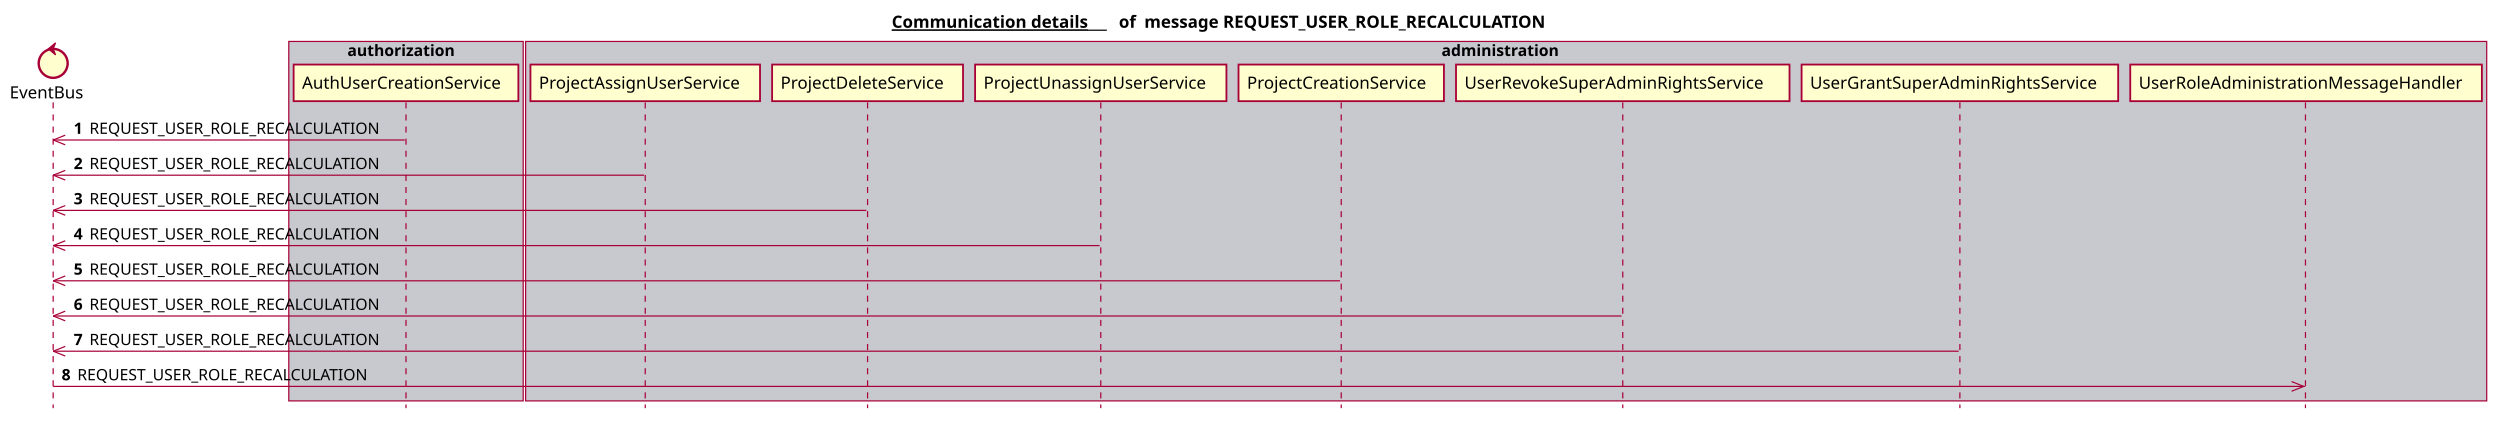
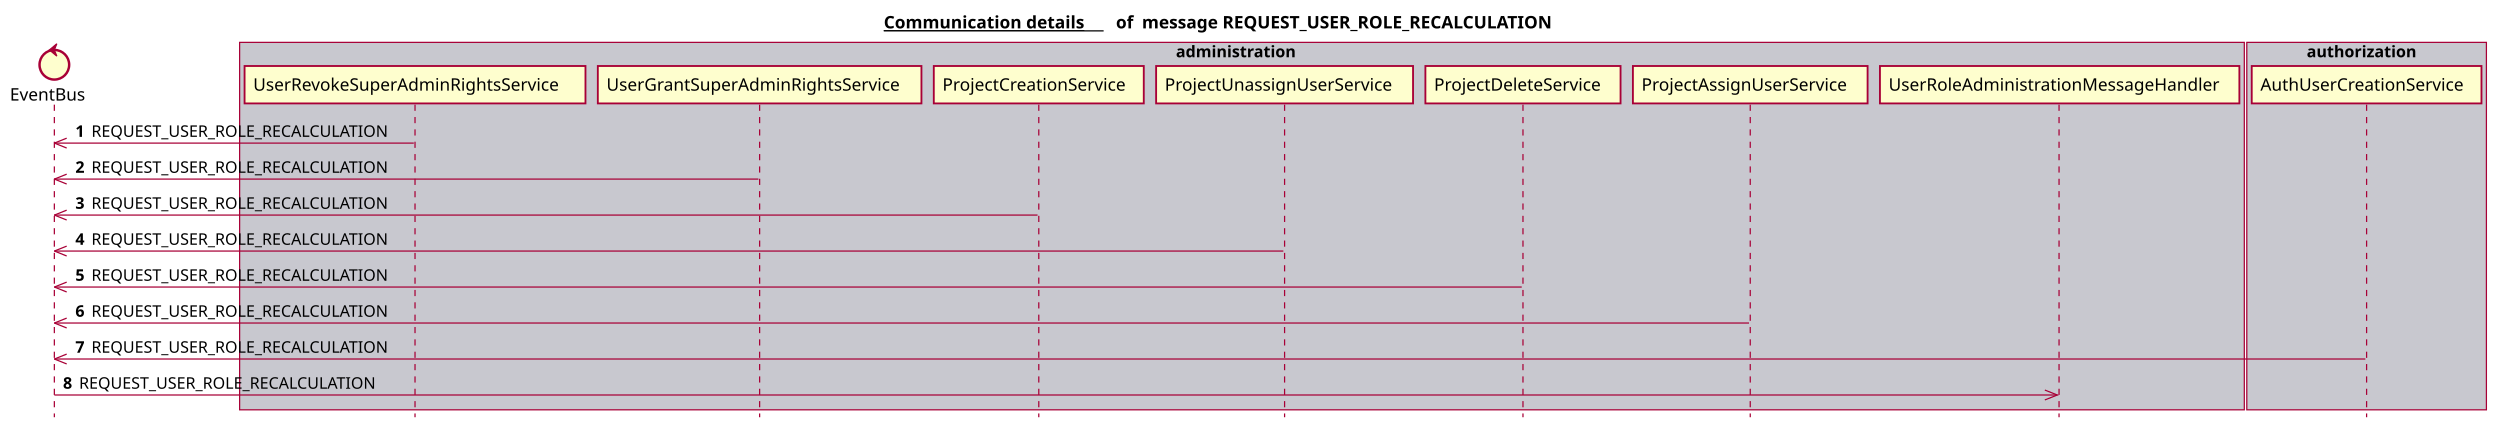
- <svg xmlns="http://www.w3.org/2000/svg" contentScriptType="application/ecmascript" contentStyleType="text/css" height="349px" preserveAspectRatio="none" style="width:2069px;height:349px;" version="1.1" viewBox="0 0 2069 349" width="2069px" zoomAndPan="magnify">
+ <svg xmlns="http://www.w3.org/2000/svg" contentScriptType="application/ecmascript" contentStyleType="text/css" height="349px" preserveAspectRatio="none" style="width:2024px;height:349px;" version="1.1" viewBox="0 0 2024 349" width="2024px" zoomAndPan="magnify">
  <defs />
  <g>
-     <text fill="#000000" font-family="sans-serif" font-size="14" font-weight="bold" lengthAdjust="spacingAndGlyphs" text-decoration="underline" textLength="178" x="738" y="22.995">Communication details</text>
-     <line style="stroke: #000000; stroke-width: 1.0;" x1="738" x2="916" y1="24.995" y2="24.995" />
-     <text fill="#000000" font-family="sans-serif" font-size="14" font-weight="bold" lengthAdjust="spacingAndGlyphs" textLength="16" x="926" y="22.995">of</text>
-     <text fill="#000000" font-family="sans-serif" font-size="14" font-weight="bold" lengthAdjust="spacingAndGlyphs" textLength="377" x="947" y="22.995">message REQUEST_USER_ROLE_RECALCULATION</text>
-     <rect fill="#C8C8CF" height="297.492" style="stroke: #A80036; stroke-width: 1.0;" width="194" x="239" y="34.297" />
-     <text fill="#000000" font-family="sans-serif" font-size="13" font-weight="bold" lengthAdjust="spacingAndGlyphs" textLength="97" x="287.5" y="46.364">authorization</text>
-     <rect fill="#C8C8CF" height="297.492" style="stroke: #A80036; stroke-width: 1.0;" width="1623" x="435" y="34.297" />
-     <text fill="#000000" font-family="sans-serif" font-size="13" font-weight="bold" lengthAdjust="spacingAndGlyphs" textLength="107" x="1193" y="46.364">administration</text>
+     <text fill="#000000" font-family="sans-serif" font-size="14" font-weight="bold" lengthAdjust="spacingAndGlyphs" text-decoration="underline" textLength="178" x="715.5" y="22.995">Communication details</text>
+     <line style="stroke: #000000; stroke-width: 1.0;" x1="715.5" x2="893.5" y1="24.995" y2="24.995" />
+     <text fill="#000000" font-family="sans-serif" font-size="14" font-weight="bold" lengthAdjust="spacingAndGlyphs" textLength="16" x="903.5" y="22.995">of</text>
+     <text fill="#000000" font-family="sans-serif" font-size="14" font-weight="bold" lengthAdjust="spacingAndGlyphs" textLength="377" x="924.5" y="22.995">message REQUEST_USER_ROLE_RECALCULATION</text>
+     <rect fill="#C8C8CF" height="297.492" style="stroke: #A80036; stroke-width: 1.0;" width="1623" x="194" y="34.297" />
+     <text fill="#000000" font-family="sans-serif" font-size="13" font-weight="bold" lengthAdjust="spacingAndGlyphs" textLength="107" x="952" y="46.364">administration</text>
+     <rect fill="#C8C8CF" height="297.492" style="stroke: #A80036; stroke-width: 1.0;" width="194" x="1819" y="34.297" />
+     <text fill="#000000" font-family="sans-serif" font-size="13" font-weight="bold" lengthAdjust="spacingAndGlyphs" textLength="97" x="1867.5" y="46.364">authorization</text>
    <line style="stroke: #A80036; stroke-width: 1.0; stroke-dasharray: 5.0,5.0;" x1="44" x2="44" y1="84.727" y2="337.789" />
    <line style="stroke: #A80036; stroke-width: 1.0; stroke-dasharray: 5.0,5.0;" x1="336" x2="336" y1="84.727" y2="337.789" />
-     <line style="stroke: #A80036; stroke-width: 1.0; stroke-dasharray: 5.0,5.0;" x1="534" x2="534" y1="84.727" y2="337.789" />
-     <line style="stroke: #A80036; stroke-width: 1.0; stroke-dasharray: 5.0,5.0;" x1="718" x2="718" y1="84.727" y2="337.789" />
-     <line style="stroke: #A80036; stroke-width: 1.0; stroke-dasharray: 5.0,5.0;" x1="911" x2="911" y1="84.727" y2="337.789" />
-     <line style="stroke: #A80036; stroke-width: 1.0; stroke-dasharray: 5.0,5.0;" x1="1110" x2="1110" y1="84.727" y2="337.789" />
-     <line style="stroke: #A80036; stroke-width: 1.0; stroke-dasharray: 5.0,5.0;" x1="1343" x2="1343" y1="84.727" y2="337.789" />
-     <line style="stroke: #A80036; stroke-width: 1.0; stroke-dasharray: 5.0,5.0;" x1="1622" x2="1622" y1="84.727" y2="337.789" />
-     <line style="stroke: #A80036; stroke-width: 1.0; stroke-dasharray: 5.0,5.0;" x1="1908" x2="1908" y1="84.727" y2="337.789" />
+     <line style="stroke: #A80036; stroke-width: 1.0; stroke-dasharray: 5.0,5.0;" x1="615" x2="615" y1="84.727" y2="337.789" />
+     <line style="stroke: #A80036; stroke-width: 1.0; stroke-dasharray: 5.0,5.0;" x1="841" x2="841" y1="84.727" y2="337.789" />
+     <line style="stroke: #A80036; stroke-width: 1.0; stroke-dasharray: 5.0,5.0;" x1="1040" x2="1040" y1="84.727" y2="337.789" />
+     <line style="stroke: #A80036; stroke-width: 1.0; stroke-dasharray: 5.0,5.0;" x1="1233" x2="1233" y1="84.727" y2="337.789" />
+     <line style="stroke: #A80036; stroke-width: 1.0; stroke-dasharray: 5.0,5.0;" x1="1417" x2="1417" y1="84.727" y2="337.789" />
+     <line style="stroke: #A80036; stroke-width: 1.0; stroke-dasharray: 5.0,5.0;" x1="1667" x2="1667" y1="84.727" y2="337.789" />
+     <line style="stroke: #A80036; stroke-width: 1.0; stroke-dasharray: 5.0,5.0;" x1="1916" x2="1916" y1="84.727" y2="337.789" />
    <text fill="#000000" font-family="sans-serif" font-size="14" lengthAdjust="spacingAndGlyphs" textLength="66" x="8" y="81.425">EventBus</text>
    <ellipse cx="44" cy="52.43" fill="#FEFECE" rx="12" ry="12" style="stroke: #A80036; stroke-width: 2.0;" />
    <polygon fill="#A80036" points="40,40.43,46,35.43,44,40.43,46,45.43,40,40.43" style="stroke: #A80036; stroke-width: 1.0;" />
-     <rect fill="#FEFECE" height="30.297" style="stroke: #A80036; stroke-width: 1.5;" width="186" x="243" y="53.43" />
-     <text fill="#000000" font-family="sans-serif" font-size="14" lengthAdjust="spacingAndGlyphs" textLength="172" x="250" y="73.425">AuthUserCreationService</text>
-     <rect fill="#FEFECE" height="30.297" style="stroke: #A80036; stroke-width: 1.5;" width="190" x="439" y="53.43" />
-     <text fill="#000000" font-family="sans-serif" font-size="14" lengthAdjust="spacingAndGlyphs" textLength="176" x="446" y="73.425">ProjectAssignUserService</text>
-     <rect fill="#FEFECE" height="30.297" style="stroke: #A80036; stroke-width: 1.5;" width="158" x="639" y="53.43" />
-     <text fill="#000000" font-family="sans-serif" font-size="14" lengthAdjust="spacingAndGlyphs" textLength="144" x="646" y="73.425">ProjectDeleteService</text>
-     <rect fill="#FEFECE" height="30.297" style="stroke: #A80036; stroke-width: 1.5;" width="208" x="807" y="53.43" />
-     <text fill="#000000" font-family="sans-serif" font-size="14" lengthAdjust="spacingAndGlyphs" textLength="194" x="814" y="73.425">ProjectUnassignUserService</text>
-     <rect fill="#FEFECE" height="30.297" style="stroke: #A80036; stroke-width: 1.5;" width="170" x="1025" y="53.43" />
-     <text fill="#000000" font-family="sans-serif" font-size="14" lengthAdjust="spacingAndGlyphs" textLength="156" x="1032" y="73.425">ProjectCreationService</text>
-     <rect fill="#FEFECE" height="30.297" style="stroke: #A80036; stroke-width: 1.5;" width="276" x="1205" y="53.43" />
-     <text fill="#000000" font-family="sans-serif" font-size="14" lengthAdjust="spacingAndGlyphs" textLength="262" x="1212" y="73.425">UserRevokeSuperAdminRightsService</text>
-     <rect fill="#FEFECE" height="30.297" style="stroke: #A80036; stroke-width: 1.5;" width="262" x="1491" y="53.43" />
-     <text fill="#000000" font-family="sans-serif" font-size="14" lengthAdjust="spacingAndGlyphs" textLength="248" x="1498" y="73.425">UserGrantSuperAdminRightsService</text>
-     <rect fill="#FEFECE" height="30.297" style="stroke: #A80036; stroke-width: 1.5;" width="291" x="1763" y="53.43" />
-     <text fill="#000000" font-family="sans-serif" font-size="14" lengthAdjust="spacingAndGlyphs" textLength="277" x="1770" y="73.425">UserRoleAdministrationMessageHandler</text>
+     <rect fill="#FEFECE" height="30.297" style="stroke: #A80036; stroke-width: 1.5;" width="276" x="198" y="53.43" />
+     <text fill="#000000" font-family="sans-serif" font-size="14" lengthAdjust="spacingAndGlyphs" textLength="262" x="205" y="73.425">UserRevokeSuperAdminRightsService</text>
+     <rect fill="#FEFECE" height="30.297" style="stroke: #A80036; stroke-width: 1.5;" width="262" x="484" y="53.43" />
+     <text fill="#000000" font-family="sans-serif" font-size="14" lengthAdjust="spacingAndGlyphs" textLength="248" x="491" y="73.425">UserGrantSuperAdminRightsService</text>
+     <rect fill="#FEFECE" height="30.297" style="stroke: #A80036; stroke-width: 1.5;" width="170" x="756" y="53.43" />
+     <text fill="#000000" font-family="sans-serif" font-size="14" lengthAdjust="spacingAndGlyphs" textLength="156" x="763" y="73.425">ProjectCreationService</text>
+     <rect fill="#FEFECE" height="30.297" style="stroke: #A80036; stroke-width: 1.5;" width="208" x="936" y="53.43" />
+     <text fill="#000000" font-family="sans-serif" font-size="14" lengthAdjust="spacingAndGlyphs" textLength="194" x="943" y="73.425">ProjectUnassignUserService</text>
+     <rect fill="#FEFECE" height="30.297" style="stroke: #A80036; stroke-width: 1.5;" width="158" x="1154" y="53.43" />
+     <text fill="#000000" font-family="sans-serif" font-size="14" lengthAdjust="spacingAndGlyphs" textLength="144" x="1161" y="73.425">ProjectDeleteService</text>
+     <rect fill="#FEFECE" height="30.297" style="stroke: #A80036; stroke-width: 1.5;" width="190" x="1322" y="53.43" />
+     <text fill="#000000" font-family="sans-serif" font-size="14" lengthAdjust="spacingAndGlyphs" textLength="176" x="1329" y="73.425">ProjectAssignUserService</text>
+     <rect fill="#FEFECE" height="30.297" style="stroke: #A80036; stroke-width: 1.5;" width="291" x="1522" y="53.43" />
+     <text fill="#000000" font-family="sans-serif" font-size="14" lengthAdjust="spacingAndGlyphs" textLength="277" x="1529" y="73.425">UserRoleAdministrationMessageHandler</text>
+     <rect fill="#FEFECE" height="30.297" style="stroke: #A80036; stroke-width: 1.5;" width="186" x="1823" y="53.43" />
+     <text fill="#000000" font-family="sans-serif" font-size="14" lengthAdjust="spacingAndGlyphs" textLength="172" x="1830" y="73.425">AuthUserCreationService</text>
    <line style="stroke: #A80036; stroke-width: 1.0;" x1="44" x2="54" y1="115.859" y2="111.859" />
    <line style="stroke: #A80036; stroke-width: 1.0;" x1="44" x2="54" y1="115.859" y2="119.859" />
    <line style="stroke: #A80036; stroke-width: 1.0;" x1="44" x2="335" y1="115.859" y2="115.859" />
    <text fill="#000000" font-family="sans-serif" font-size="13" font-weight="bold" lengthAdjust="spacingAndGlyphs" textLength="9" x="61" y="110.793">1</text>
    <text fill="#000000" font-family="sans-serif" font-size="13" lengthAdjust="spacingAndGlyphs" textLength="255" x="74" y="110.793">REQUEST_USER_ROLE_RECALCULATION</text>
    <line style="stroke: #A80036; stroke-width: 1.0;" x1="44" x2="54" y1="144.992" y2="140.992" />
    <line style="stroke: #A80036; stroke-width: 1.0;" x1="44" x2="54" y1="144.992" y2="148.992" />
-     <line style="stroke: #A80036; stroke-width: 1.0;" x1="44" x2="533" y1="144.992" y2="144.992" />
+     <line style="stroke: #A80036; stroke-width: 1.0;" x1="44" x2="614" y1="144.992" y2="144.992" />
    <text fill="#000000" font-family="sans-serif" font-size="13" font-weight="bold" lengthAdjust="spacingAndGlyphs" textLength="9" x="61" y="139.926">2</text>
    <text fill="#000000" font-family="sans-serif" font-size="13" lengthAdjust="spacingAndGlyphs" textLength="255" x="74" y="139.926">REQUEST_USER_ROLE_RECALCULATION</text>
    <line style="stroke: #A80036; stroke-width: 1.0;" x1="44" x2="54" y1="174.125" y2="170.125" />
    <line style="stroke: #A80036; stroke-width: 1.0;" x1="44" x2="54" y1="174.125" y2="178.125" />
-     <line style="stroke: #A80036; stroke-width: 1.0;" x1="44" x2="717" y1="174.125" y2="174.125" />
+     <line style="stroke: #A80036; stroke-width: 1.0;" x1="44" x2="840" y1="174.125" y2="174.125" />
    <text fill="#000000" font-family="sans-serif" font-size="13" font-weight="bold" lengthAdjust="spacingAndGlyphs" textLength="9" x="61" y="169.059">3</text>
    <text fill="#000000" font-family="sans-serif" font-size="13" lengthAdjust="spacingAndGlyphs" textLength="255" x="74" y="169.059">REQUEST_USER_ROLE_RECALCULATION</text>
    <line style="stroke: #A80036; stroke-width: 1.0;" x1="44" x2="54" y1="203.258" y2="199.258" />
    <line style="stroke: #A80036; stroke-width: 1.0;" x1="44" x2="54" y1="203.258" y2="207.258" />
-     <line style="stroke: #A80036; stroke-width: 1.0;" x1="44" x2="910" y1="203.258" y2="203.258" />
+     <line style="stroke: #A80036; stroke-width: 1.0;" x1="44" x2="1039" y1="203.258" y2="203.258" />
    <text fill="#000000" font-family="sans-serif" font-size="13" font-weight="bold" lengthAdjust="spacingAndGlyphs" textLength="9" x="61" y="198.192">4</text>
    <text fill="#000000" font-family="sans-serif" font-size="13" lengthAdjust="spacingAndGlyphs" textLength="255" x="74" y="198.192">REQUEST_USER_ROLE_RECALCULATION</text>
    <line style="stroke: #A80036; stroke-width: 1.0;" x1="44" x2="54" y1="232.391" y2="228.391" />
    <line style="stroke: #A80036; stroke-width: 1.0;" x1="44" x2="54" y1="232.391" y2="236.391" />
-     <line style="stroke: #A80036; stroke-width: 1.0;" x1="44" x2="1109" y1="232.391" y2="232.391" />
+     <line style="stroke: #A80036; stroke-width: 1.0;" x1="44" x2="1232" y1="232.391" y2="232.391" />
    <text fill="#000000" font-family="sans-serif" font-size="13" font-weight="bold" lengthAdjust="spacingAndGlyphs" textLength="9" x="61" y="227.325">5</text>
    <text fill="#000000" font-family="sans-serif" font-size="13" lengthAdjust="spacingAndGlyphs" textLength="255" x="74" y="227.325">REQUEST_USER_ROLE_RECALCULATION</text>
    <line style="stroke: #A80036; stroke-width: 1.0;" x1="44" x2="54" y1="261.523" y2="257.523" />
    <line style="stroke: #A80036; stroke-width: 1.0;" x1="44" x2="54" y1="261.523" y2="265.523" />
-     <line style="stroke: #A80036; stroke-width: 1.0;" x1="44" x2="1342" y1="261.523" y2="261.523" />
+     <line style="stroke: #A80036; stroke-width: 1.0;" x1="44" x2="1416" y1="261.523" y2="261.523" />
    <text fill="#000000" font-family="sans-serif" font-size="13" font-weight="bold" lengthAdjust="spacingAndGlyphs" textLength="9" x="61" y="256.457">6</text>
    <text fill="#000000" font-family="sans-serif" font-size="13" lengthAdjust="spacingAndGlyphs" textLength="255" x="74" y="256.457">REQUEST_USER_ROLE_RECALCULATION</text>
    <line style="stroke: #A80036; stroke-width: 1.0;" x1="44" x2="54" y1="290.656" y2="286.656" />
    <line style="stroke: #A80036; stroke-width: 1.0;" x1="44" x2="54" y1="290.656" y2="294.656" />
-     <line style="stroke: #A80036; stroke-width: 1.0;" x1="44" x2="1621" y1="290.656" y2="290.656" />
+     <line style="stroke: #A80036; stroke-width: 1.0;" x1="44" x2="1915" y1="290.656" y2="290.656" />
    <text fill="#000000" font-family="sans-serif" font-size="13" font-weight="bold" lengthAdjust="spacingAndGlyphs" textLength="9" x="61" y="285.59">7</text>
    <text fill="#000000" font-family="sans-serif" font-size="13" lengthAdjust="spacingAndGlyphs" textLength="255" x="74" y="285.59">REQUEST_USER_ROLE_RECALCULATION</text>
-     <line style="stroke: #A80036; stroke-width: 1.0;" x1="1906.5" x2="1896.5" y1="319.789" y2="315.789" />
-     <line style="stroke: #A80036; stroke-width: 1.0;" x1="1906.5" x2="1896.5" y1="319.789" y2="323.789" />
-     <line style="stroke: #A80036; stroke-width: 1.0;" x1="44" x2="1907.5" y1="319.789" y2="319.789" />
+     <line style="stroke: #A80036; stroke-width: 1.0;" x1="1665.5" x2="1655.5" y1="319.789" y2="315.789" />
+     <line style="stroke: #A80036; stroke-width: 1.0;" x1="1665.5" x2="1655.5" y1="319.789" y2="323.789" />
+     <line style="stroke: #A80036; stroke-width: 1.0;" x1="44" x2="1666.5" y1="319.789" y2="319.789" />
    <text fill="#000000" font-family="sans-serif" font-size="13" font-weight="bold" lengthAdjust="spacingAndGlyphs" textLength="9" x="51" y="314.723">8</text>
    <text fill="#000000" font-family="sans-serif" font-size="13" lengthAdjust="spacingAndGlyphs" textLength="255" x="64" y="314.723">REQUEST_USER_ROLE_RECALCULATION</text>
  </g>
</svg>
